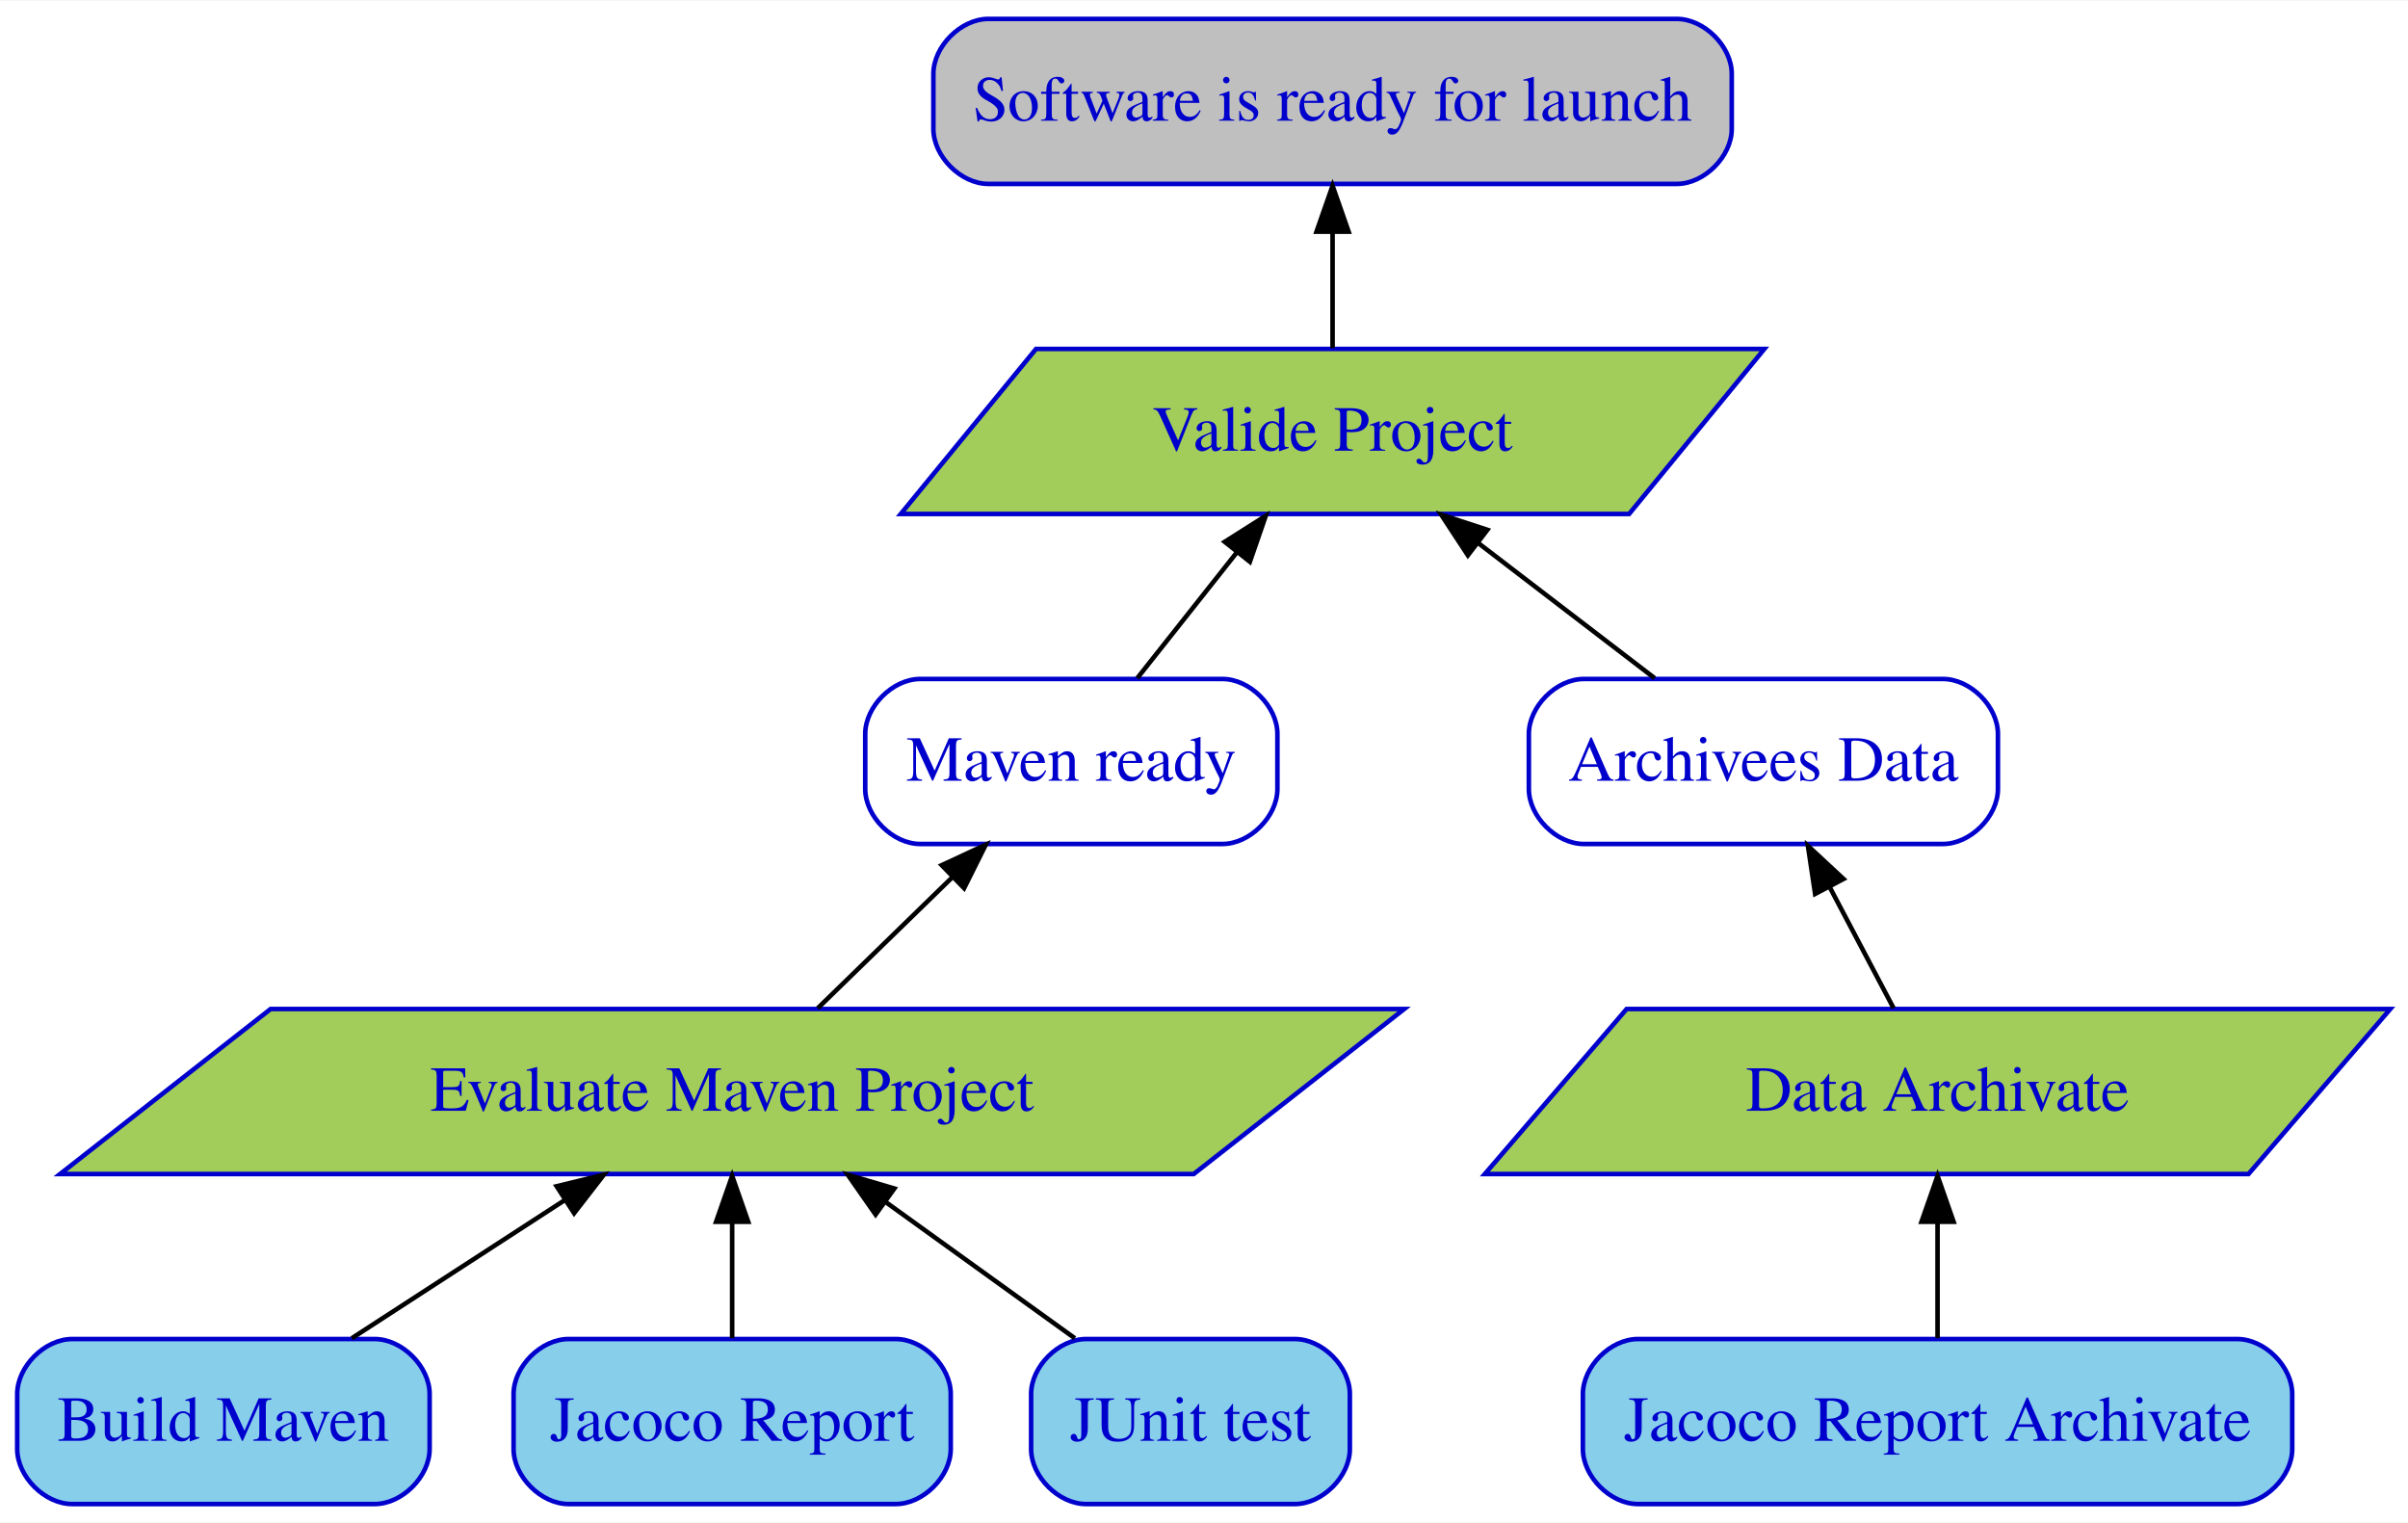
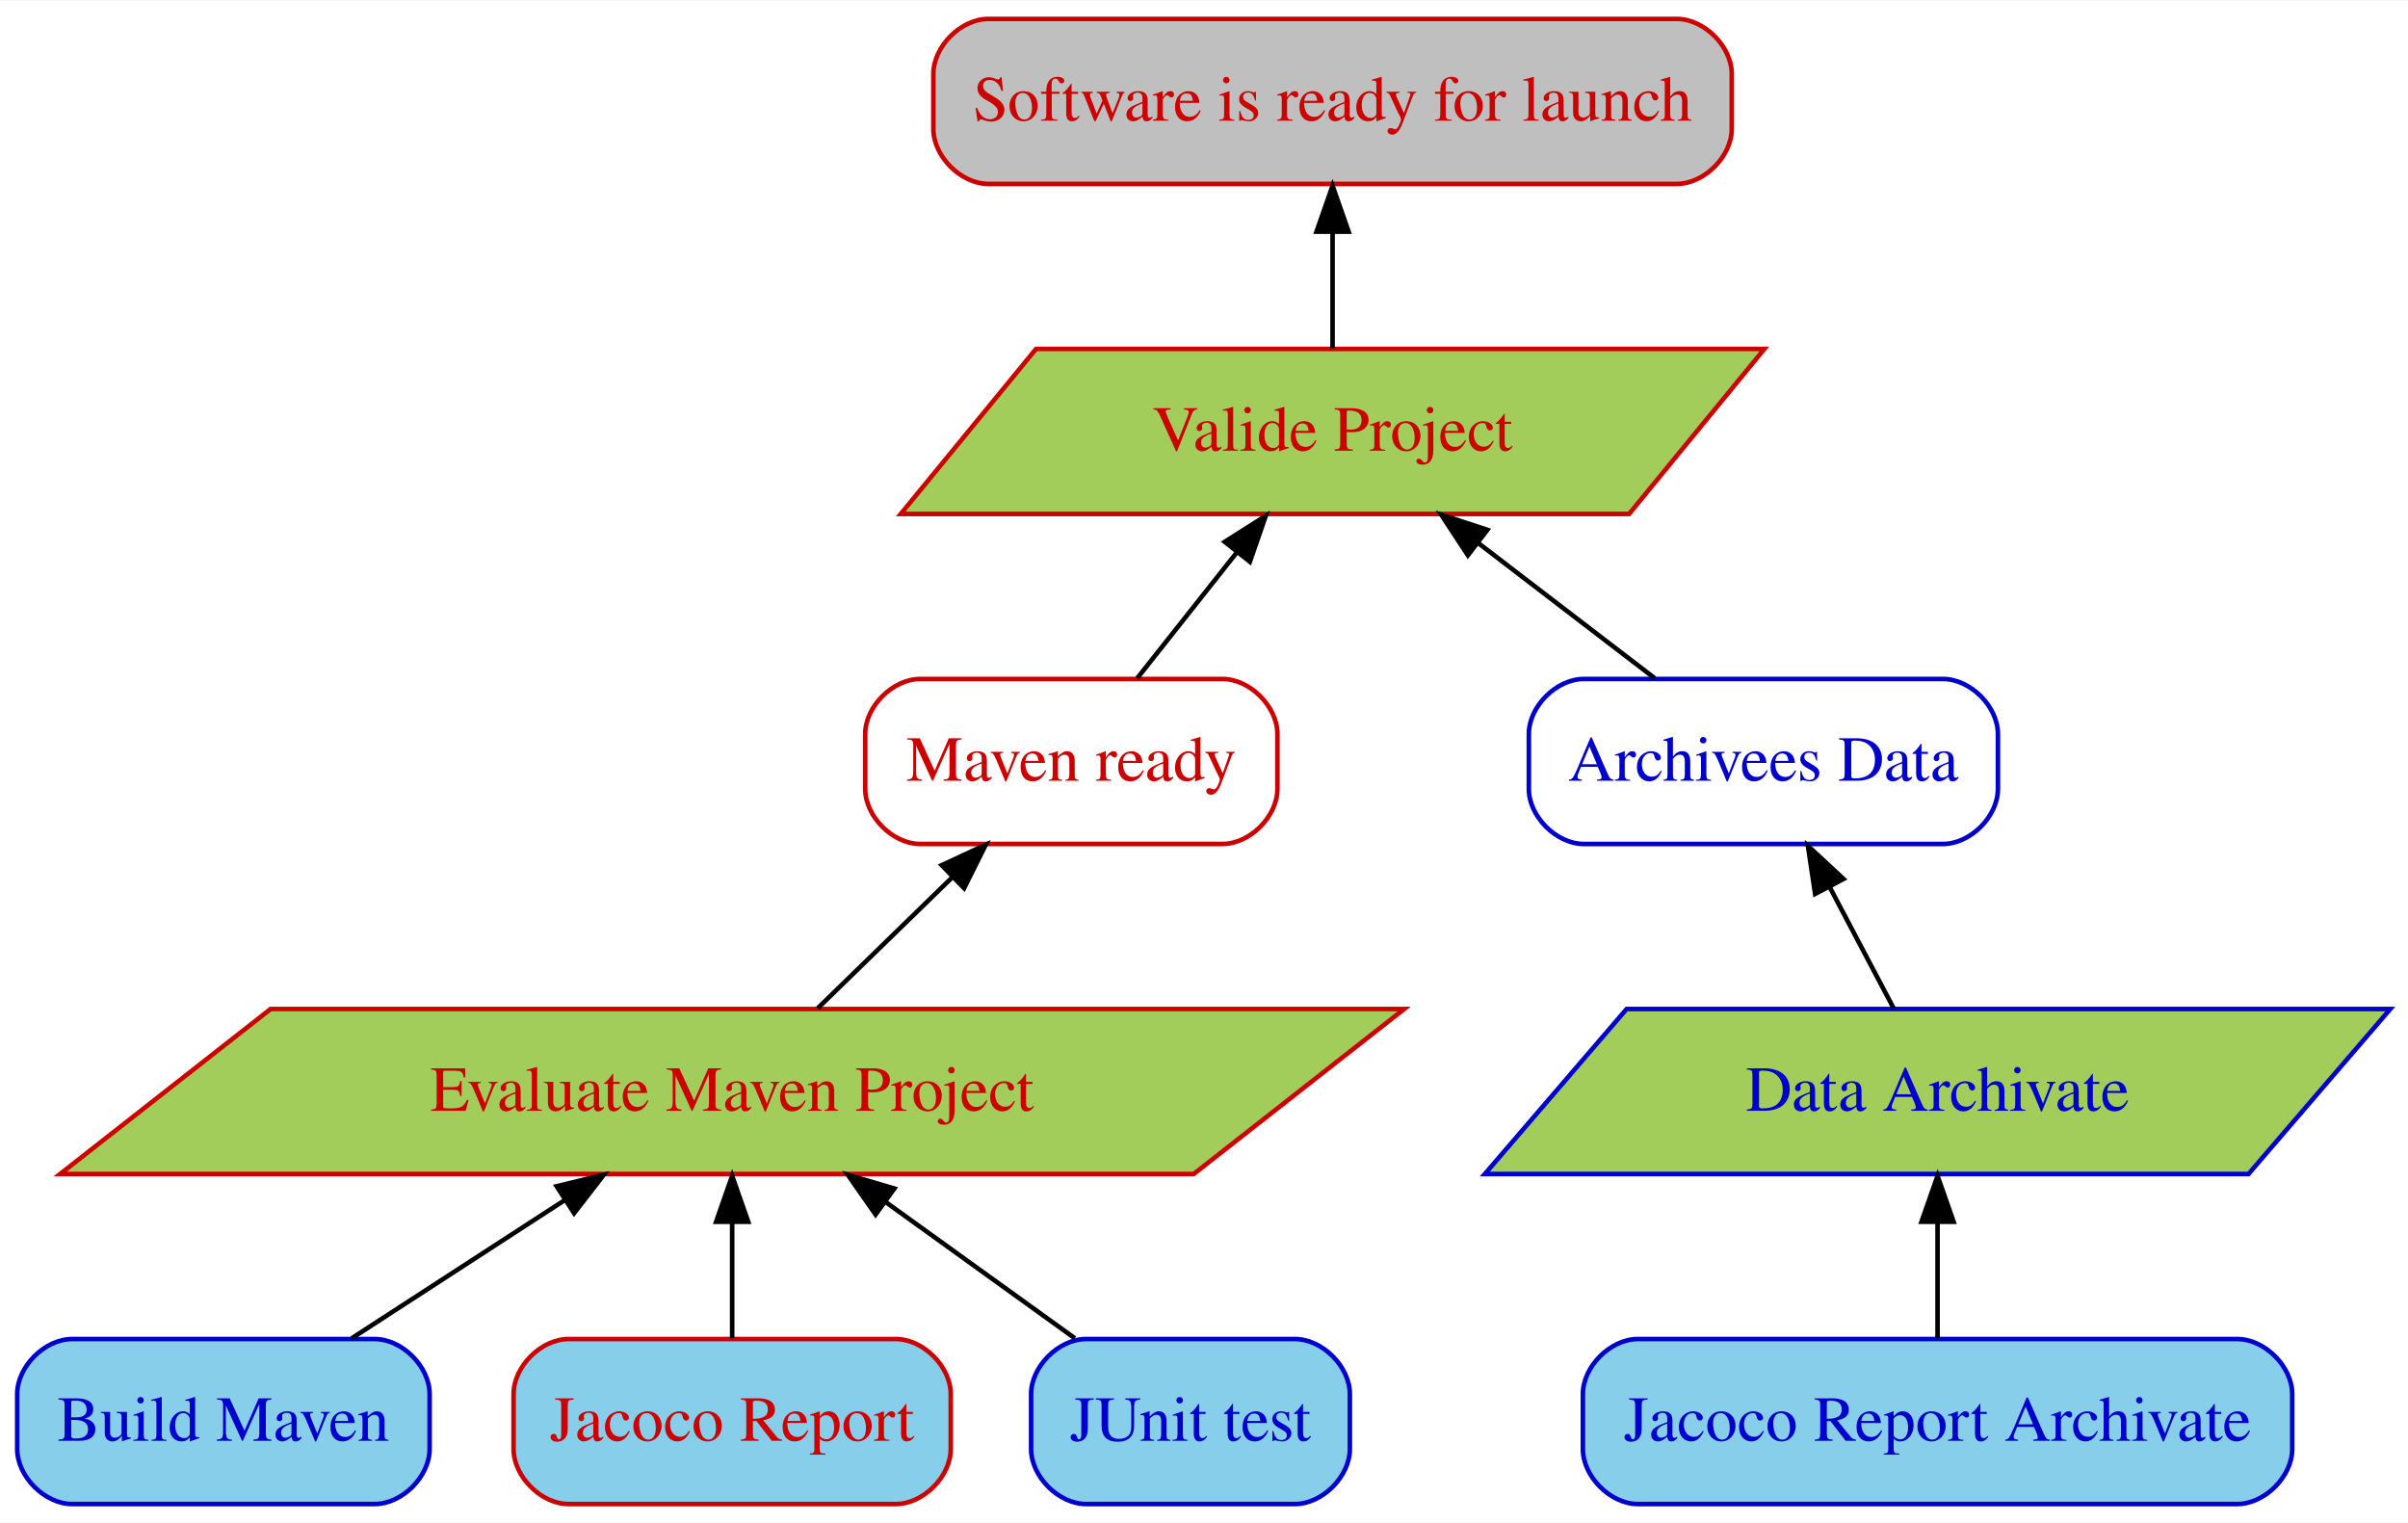
<svg xmlns="http://www.w3.org/2000/svg" width="525px" height="332px" viewBox="0.00 0.00 525.39 332.00">
  <g id="graph0" class="graph" transform="scale(1.0 1.0) rotate(0) translate(4 328)">
    <polygon fill="#ffffff" stroke="transparent" points="-4,4 -4,-328 521.387,-328 521.387,4 -4,4" />
    <g id="node1" class="node">
      <path fill="transparent" stroke="#0000cd" d="M419.919,-180C419.919,-180 341.573,-180 341.573,-180 335.573,-180 329.573,-174 329.573,-168 329.573,-168 329.573,-156 329.573,-156 329.573,-150 335.573,-144 341.573,-144 341.573,-144 419.919,-144 419.919,-144 425.919,-144 431.919,-150 431.919,-156 431.919,-156 431.919,-168 431.919,-168 431.919,-174 425.919,-180 419.919,-180" />
      <text text-anchor="middle" x="380.746" y="-157.8" font-family="Times,serif" font-size="14.00" fill="#0000cd">Archivees Data</text>
    </g>
    <g id="node2" class="node">
-       <polygon fill="#a2cd5a" stroke="#0000cd" points="380.96,-252 222.042,-252 192.532,-216 351.45,-216 380.96,-252" />
-       <text text-anchor="middle" x="286.746" y="-229.8" font-family="Times,serif" font-size="14.00" fill="#0000cd">Valide Project</text>
+       <polygon fill="#a2cd5a" stroke="#cd0000" points="380.96,-252 222.042,-252 192.532,-216 351.45,-216 380.96,-252" />
+       <text text-anchor="middle" x="286.746" y="-229.8" font-family="Times,serif" font-size="14.00" fill="#cd0000">Valide Project</text>
    </g>
    <g id="edge1" class="edge">
      <path fill="none" stroke="#000000" d="M357.026,-180.169C345.336,-189.122 331.077,-200.044 318.465,-209.704" />
      <polygon fill="#000000" stroke="#000000" points="316.269,-206.978 310.458,-215.837 320.526,-212.535 316.269,-206.978" />
    </g>
    <g id="node3" class="node">
-       <path fill="#bfbfbf" stroke="#0000cd" d="M361.842,-324C361.842,-324 211.649,-324 211.649,-324 205.649,-324 199.649,-318 199.649,-312 199.649,-312 199.649,-300 199.649,-300 199.649,-294 205.649,-288 211.649,-288 211.649,-288 361.842,-288 361.842,-288 367.842,-288 373.842,-294 373.842,-300 373.842,-300 373.842,-312 373.842,-312 373.842,-318 367.842,-324 361.842,-324" />
-       <text text-anchor="middle" x="286.746" y="-301.8" font-family="Times,serif" font-size="14.00" fill="#0000cd">Software is ready for launch</text>
+       <path fill="#bfbfbf" stroke="#cd0000" d="M361.842,-324C361.842,-324 211.649,-324 211.649,-324 205.649,-324 199.649,-318 199.649,-312 199.649,-312 199.649,-300 199.649,-300 199.649,-294 205.649,-288 211.649,-288 211.649,-288 361.842,-288 361.842,-288 367.842,-288 373.842,-294 373.842,-300 373.842,-300 373.842,-312 373.842,-312 373.842,-318 367.842,-324 361.842,-324" />
+       <text text-anchor="middle" x="286.746" y="-301.8" font-family="Times,serif" font-size="14.00" fill="#cd0000">Software is ready for launch</text>
    </g>
    <g id="edge2" class="edge">
      <path fill="none" stroke="#000000" d="M286.746,-252.169C286.746,-259.869 286.746,-269.026 286.746,-277.583" />
      <polygon fill="#000000" stroke="#000000" points="283.246,-277.587 286.746,-287.587 290.246,-277.587 283.246,-277.587" />
    </g>
    <g id="node4" class="node">
      <path fill="#87ceeb" stroke="#0000cd" d="M77.739,-36C77.739,-36 11.753,-36 11.753,-36 5.753,-36 -.247,-30 -.247,-24 -.247,-24 -.247,-12 -.247,-12 -.247,-6 5.753,0 11.753,0 11.753,0 77.739,0 77.739,0 83.739,0 89.739,-6 89.739,-12 89.739,-12 89.739,-24 89.739,-24 89.739,-30 83.739,-36 77.739,-36" />
      <text text-anchor="middle" x="44.746" y="-13.8" font-family="Times,serif" font-size="14.00" fill="#0000cd">Build Maven</text>
    </g>
    <g id="node5" class="node">
-       <polygon fill="#a2cd5a" stroke="#0000cd" points="302.381,-108 55.041,-108 9.111,-72 256.451,-72 302.381,-108" />
-       <text text-anchor="middle" x="155.746" y="-85.8" font-family="Times,serif" font-size="14.00" fill="#0000cd">Evaluate Maven Project</text>
+       <polygon fill="#a2cd5a" stroke="#cd0000" points="302.381,-108 55.041,-108 9.111,-72 256.451,-72 302.381,-108" />
+       <text text-anchor="middle" x="155.746" y="-85.8" font-family="Times,serif" font-size="14.00" fill="#cd0000">Evaluate Maven Project</text>
    </g>
    <g id="edge3" class="edge">
      <path fill="none" stroke="#000000" d="M72.756,-36.169C86.822,-45.293 104.04,-56.461 119.139,-66.255" />
      <polygon fill="#000000" stroke="#000000" points="117.451,-69.332 127.745,-71.837 121.26,-63.459 117.451,-69.332" />
    </g>
    <g id="node6" class="node">
-       <path fill="transparent" stroke="#0000cd" d="M262.711,-180C262.711,-180 196.781,-180 196.781,-180 190.781,-180 184.781,-174 184.781,-168 184.781,-168 184.781,-156 184.781,-156 184.781,-150 190.781,-144 196.781,-144 196.781,-144 262.711,-144 262.711,-144 268.711,-144 274.711,-150 274.711,-156 274.711,-156 274.711,-168 274.711,-168 274.711,-174 268.711,-180 262.711,-180" />
-       <text text-anchor="middle" x="229.746" y="-157.8" font-family="Times,serif" font-size="14.00" fill="#0000cd">Maven ready</text>
+       <path fill="transparent" stroke="#cd0000" d="M262.711,-180C262.711,-180 196.781,-180 196.781,-180 190.781,-180 184.781,-174 184.781,-168 184.781,-168 184.781,-156 184.781,-156 184.781,-150 190.781,-144 196.781,-144 196.781,-144 262.711,-144 262.711,-144 268.711,-144 274.711,-150 274.711,-156 274.711,-156 274.711,-168 274.711,-168 274.711,-174 268.711,-180 262.711,-180" />
+       <text text-anchor="middle" x="229.746" y="-157.8" font-family="Times,serif" font-size="14.00" fill="#cd0000">Maven ready</text>
    </g>
    <g id="edge4" class="edge">
      <path fill="none" stroke="#000000" d="M174.419,-108.169C183.271,-116.781 193.994,-127.215 203.635,-136.595" />
      <polygon fill="#000000" stroke="#000000" points="201.47,-139.372 211.078,-143.837 206.352,-134.355 201.47,-139.372" />
    </g>
    <g id="edge5" class="edge">
      <path fill="none" stroke="#000000" d="M244.129,-180.169C250.694,-188.461 258.596,-198.443 265.804,-207.547" />
      <polygon fill="#000000" stroke="#000000" points="263.217,-209.919 272.169,-215.587 268.706,-205.574 263.217,-209.919" />
    </g>
    <g id="node7" class="node">
      <path fill="#87ceeb" stroke="#0000cd" d="M484.129,-36C484.129,-36 353.362,-36 353.362,-36 347.362,-36 341.362,-30 341.362,-24 341.362,-24 341.362,-12 341.362,-12 341.362,-6 347.362,0 353.362,0 353.362,0 484.129,0 484.129,0 490.129,0 496.129,-6 496.129,-12 496.129,-12 496.129,-24 496.129,-24 496.129,-30 490.129,-36 484.129,-36" />
      <text text-anchor="middle" x="418.746" y="-13.8" font-family="Times,serif" font-size="14.00" fill="#0000cd">Jacoco Report Archivate</text>
    </g>
    <g id="node8" class="node">
      <polygon fill="#a2cd5a" stroke="#0000cd" points="517.528,-108 350.905,-108 319.964,-72 486.587,-72 517.528,-108" />
      <text text-anchor="middle" x="418.746" y="-85.8" font-family="Times,serif" font-size="14.00" fill="#0000cd">Data Archivate</text>
    </g>
    <g id="edge6" class="edge">
      <path fill="none" stroke="#000000" d="M418.746,-36.169C418.746,-43.869 418.746,-53.026 418.746,-61.583" />
      <polygon fill="#000000" stroke="#000000" points="415.246,-61.587 418.746,-71.587 422.246,-61.587 415.246,-61.587" />
    </g>
    <g id="edge7" class="edge">
      <path fill="none" stroke="#000000" d="M409.157,-108.169C404.914,-116.207 399.834,-125.833 395.15,-134.708" />
      <polygon fill="#000000" stroke="#000000" points="392.036,-133.109 390.464,-143.587 398.227,-136.376 392.036,-133.109" />
    </g>
    <g id="node9" class="node">
-       <path fill="#87ceeb" stroke="#0000cd" d="M191.437,-36C191.437,-36 120.055,-36 120.055,-36 114.055,-36 108.055,-30 108.055,-24 108.055,-24 108.055,-12 108.055,-12 108.055,-6 114.055,0 120.055,0 120.055,0 191.437,0 191.437,0 197.437,0 203.437,-6 203.437,-12 203.437,-12 203.437,-24 203.437,-24 203.437,-30 197.437,-36 191.437,-36" />
-       <text text-anchor="middle" x="155.746" y="-13.8" font-family="Times,serif" font-size="14.00" fill="#0000cd">Jacoco Report</text>
+       <path fill="#87ceeb" stroke="#cd0000" d="M191.437,-36C191.437,-36 120.055,-36 120.055,-36 114.055,-36 108.055,-30 108.055,-24 108.055,-24 108.055,-12 108.055,-12 108.055,-6 114.055,0 120.055,0 120.055,0 191.437,0 191.437,0 197.437,0 203.437,-6 203.437,-12 203.437,-12 203.437,-24 203.437,-24 203.437,-30 197.437,-36 191.437,-36" />
+       <text text-anchor="middle" x="155.746" y="-13.8" font-family="Times,serif" font-size="14.00" fill="#cd0000">Jacoco Report</text>
    </g>
    <g id="edge8" class="edge">
      <path fill="none" stroke="#000000" d="M155.746,-36.169C155.746,-43.869 155.746,-53.026 155.746,-61.583" />
      <polygon fill="#000000" stroke="#000000" points="152.246,-61.587 155.746,-71.587 159.246,-61.587 152.246,-61.587" />
    </g>
    <g id="node10" class="node">
      <path fill="#87ceeb" stroke="#0000cd" d="M278.519,-36C278.519,-36 232.972,-36 232.972,-36 226.972,-36 220.972,-30 220.972,-24 220.972,-24 220.972,-12 220.972,-12 220.972,-6 226.972,0 232.972,0 232.972,0 278.519,0 278.519,0 284.519,0 290.519,-6 290.519,-12 290.519,-12 290.519,-24 290.519,-24 290.519,-30 284.519,-36 278.519,-36" />
      <text text-anchor="middle" x="255.746" y="-13.8" font-family="Times,serif" font-size="14.00" fill="#0000cd">JUnit test</text>
    </g>
    <g id="edge9" class="edge">
      <path fill="none" stroke="#000000" d="M230.512,-36.169C217.958,-45.207 202.618,-56.252 189.107,-65.98" />
      <polygon fill="#000000" stroke="#000000" points="187.042,-63.154 180.972,-71.837 191.132,-68.835 187.042,-63.154" />
    </g>
  </g>
</svg>
